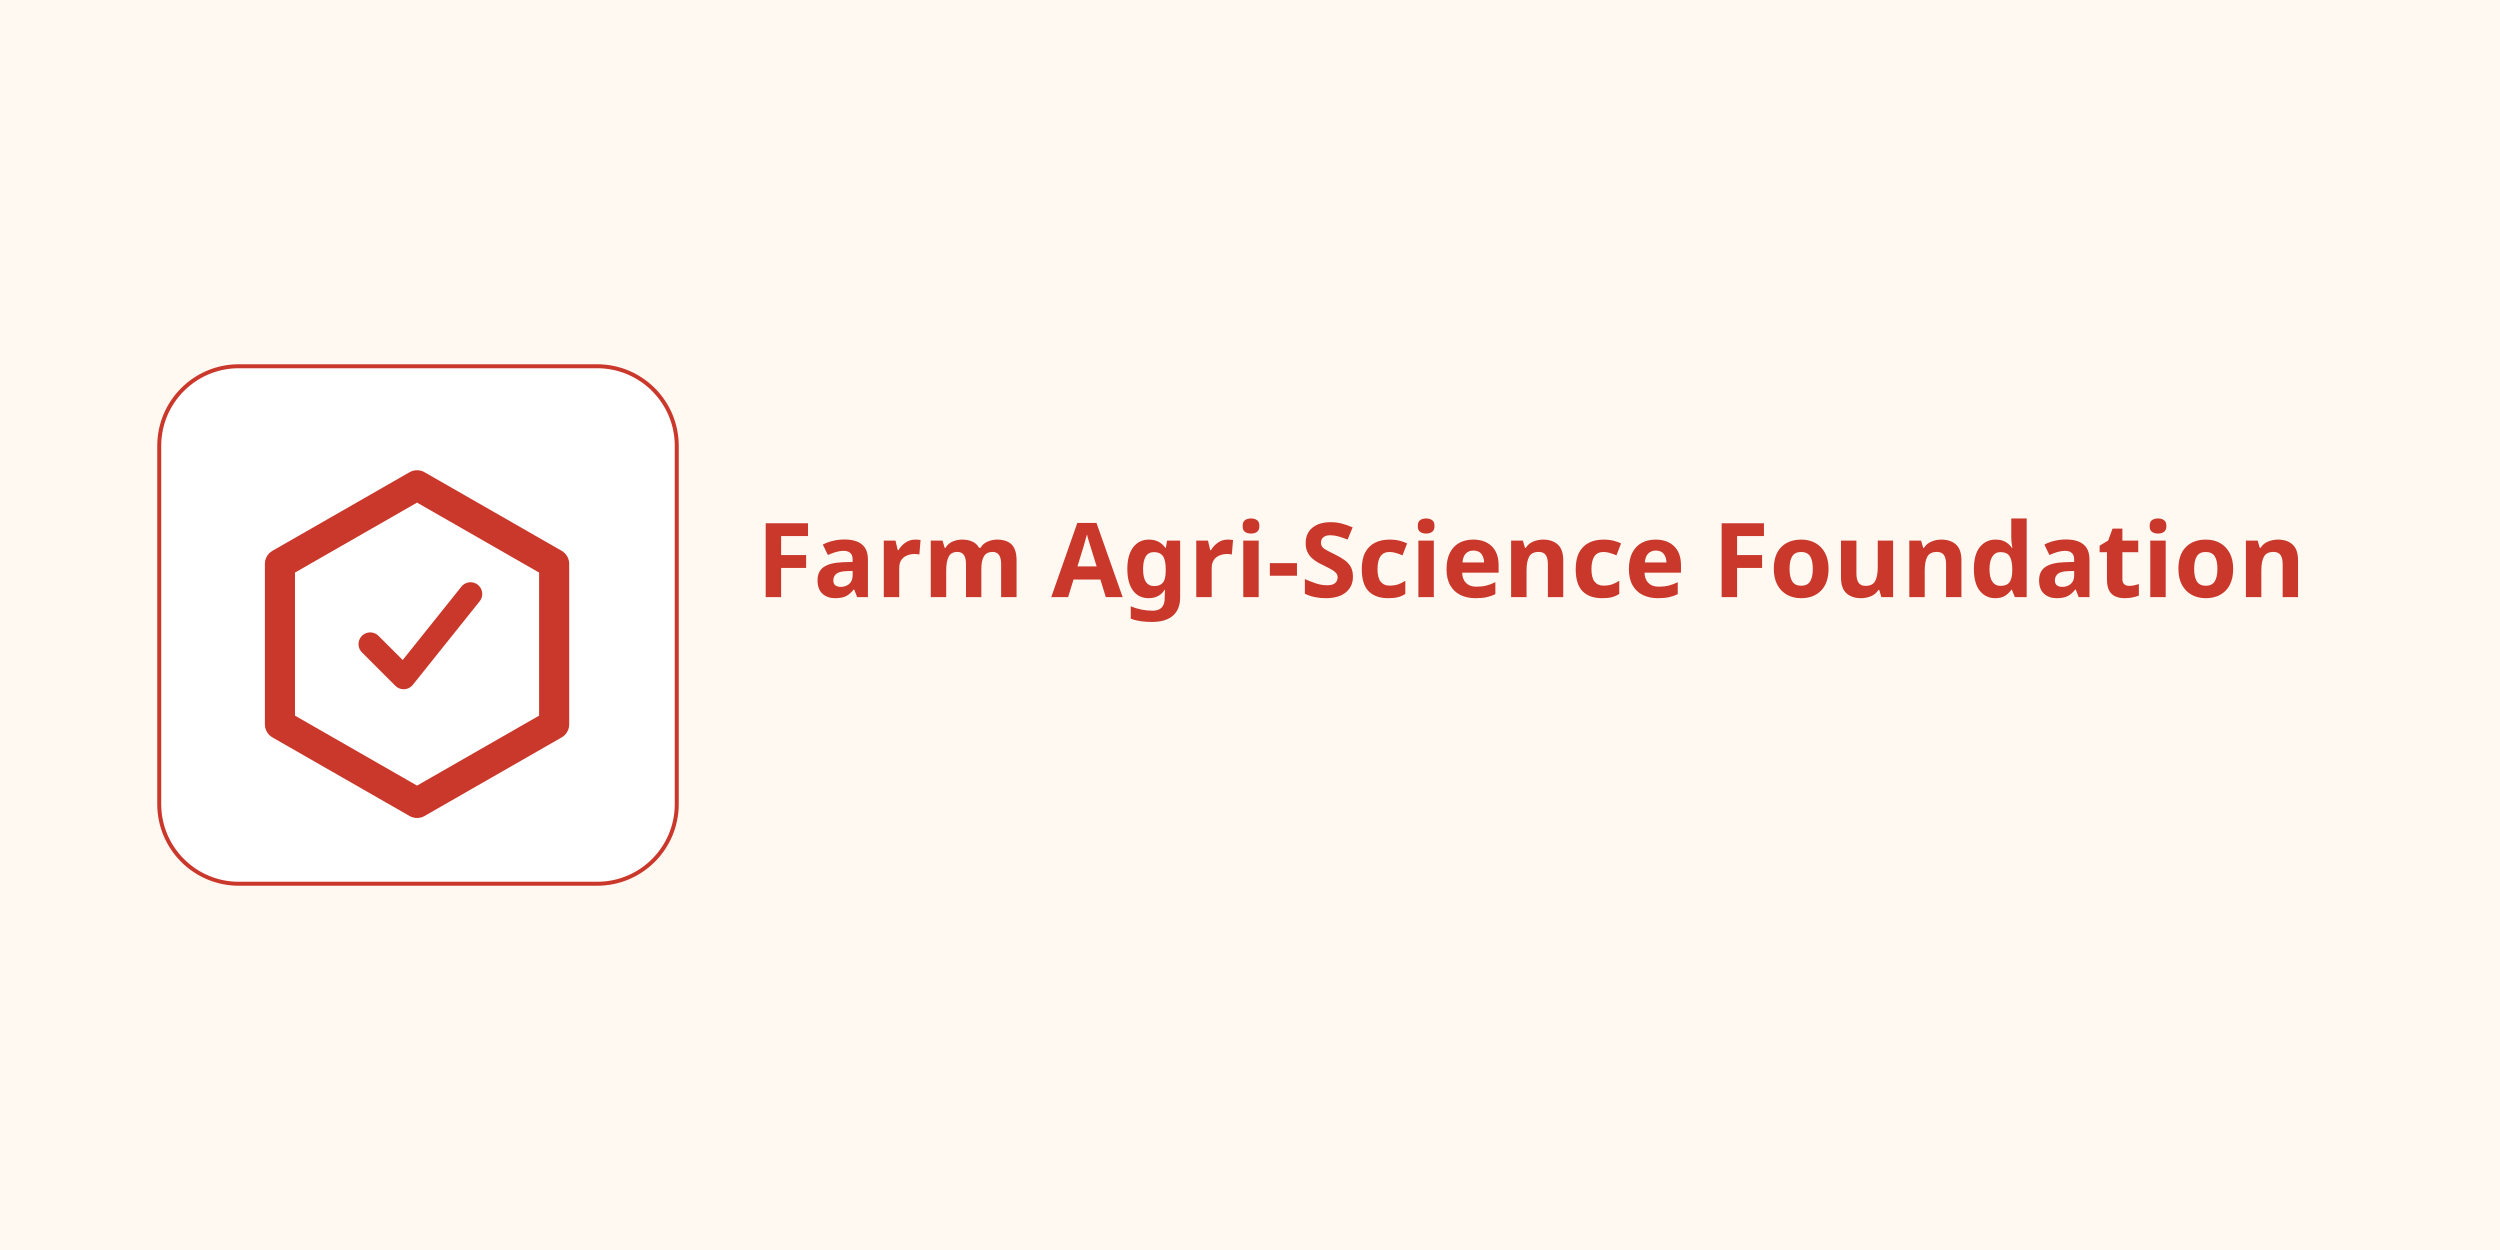
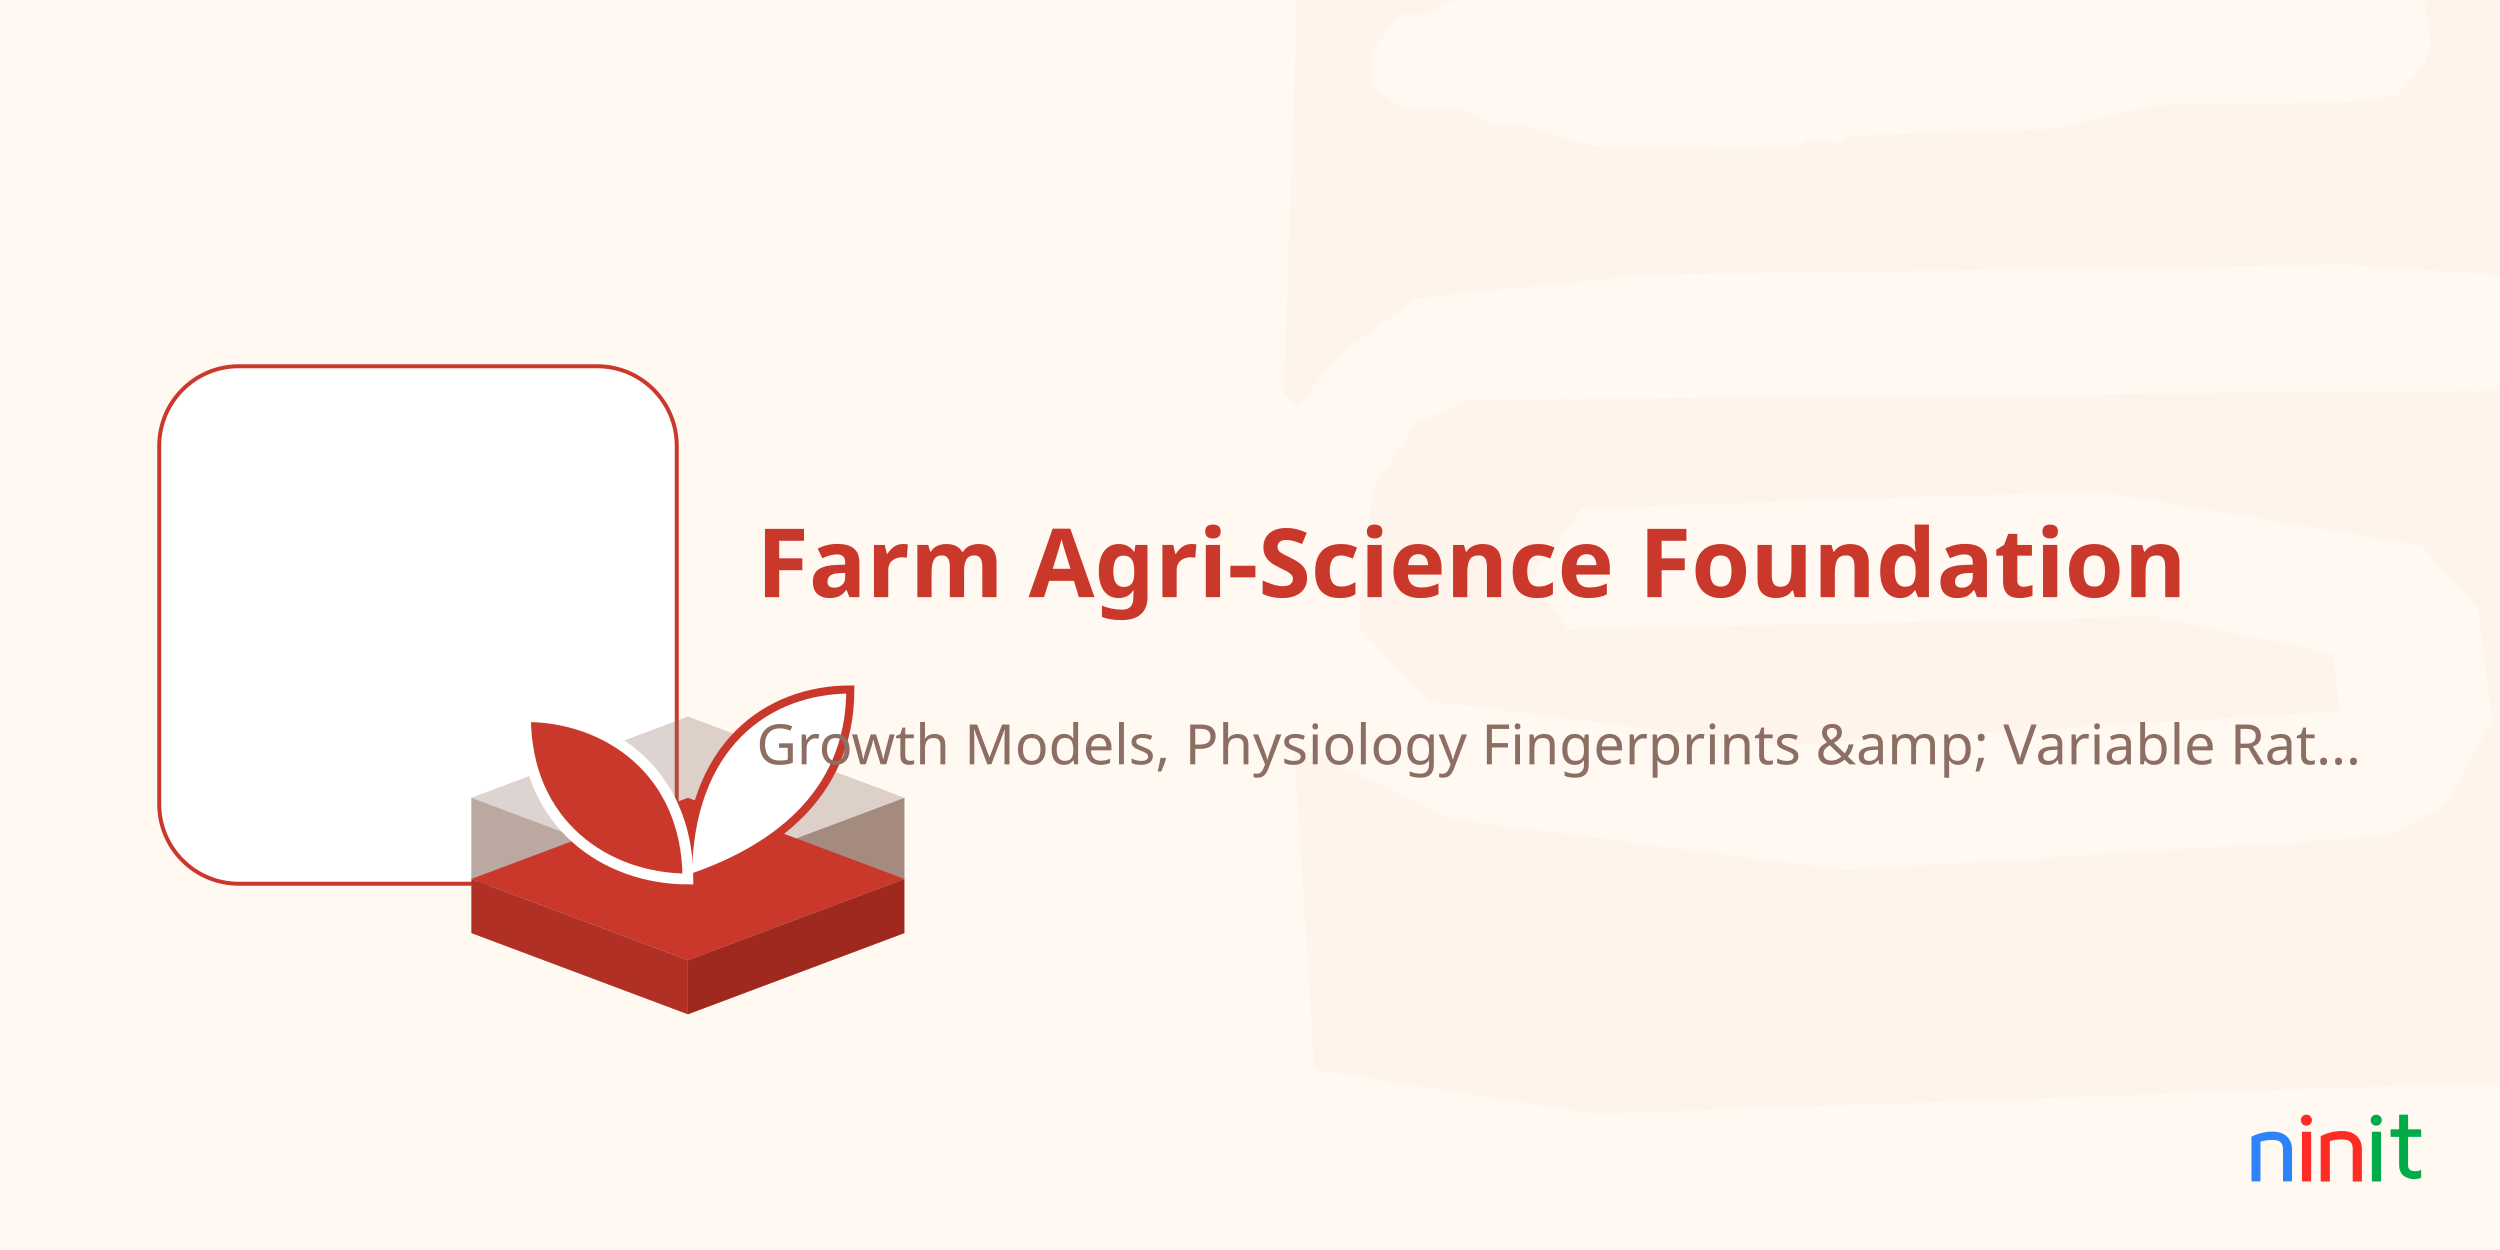
<svg xmlns="http://www.w3.org/2000/svg" width="628" height="314" viewBox="0 0 628 314">
  <rect width="628" height="314" fill="#FFF9F2" />
+   <g transform="translate(320, -50) scale(0.85)" opacity="0.03">
+     <path fill-rule="evenodd" fill="#C9382B" d="M 395,174 58,177 42,184 29,204 25,244 46,266 149,279 315,269 313,252 260,241 87,245 76,230 91,209 243,204 339,220 356,239 360,272 346,297 329,306 169,316 53,301 6,279 12,375 95,388 379,378 391,368 Z M 386,15 375,7 354,3 299,3 298,0 277,0 264,4 127,3 29,8 19,16 13,27 7,55 3,175 7,179 19,164 42,147 110,140 316,137 362,140 392,147 393,61 Z M 342,57 340,60 342,72 340,78 332,87 319,89 260,90 230,97 169,99 167,101 158,100 155,102 141,103 94,102 71,95 63,95 55,91 38,91 29,84 29,74 37,63 45,63 55,58 63,58 82,52 95,53 134,49 197,50 228,47 261,47 311,51 326,50 Z" />
+   </g>
  <rect x="40" y="92" width="130" height="130" rx="20" fill="white" stroke="#C9382B" stroke-width="1" />
-   <g transform="translate(51, 103) scale(0.42)">
-     <path d="M128,45 L210,92 L210,188 L128,235 L46,188 L46,92 Z" fill="none" stroke="#C9382B" stroke-width="18" stroke-linejoin="round" />
-     <path d="M100,140 L120,160 L160,110" stroke="#C9382B" stroke-width="14" fill="none" stroke-linecap="round" stroke-linejoin="round" />
+   <g transform="translate(64, 112) scale(0.85)">
+     <g transform="translate(48, 56) scale(1.6)">
+       <path d="M50,15 L90,30 L50,45 L10,30 Z" fill="#8D6E63" opacity="0.3" />
+       <path d="M50,45 L90,30 L90,45 L50,60 Z" fill="#8D6E63" opacity="0.8" />
+       <path d="M10,30 L50,45 L50,60 L10,45 Z" fill="#8D6E63" opacity="0.6" />
+       <path d="M50,30 L90,45 L50,60 L10,45 Z" fill="#C9382B" />
+       <path d="M50,60 L90,45 L90,55 L50,70 Z" fill="#a0291f" />
+       <path d="M10,45 L50,60 L50,70 L10,55 Z" fill="#b03025" />
+       <path d="M50,45 C50,20 65,10 80,10 C80,30 65,40 50,45 Z" fill="white" stroke="#C9382B" stroke-width="1.5" />
+       <path d="M50,45 C50,25 35,15 20,15 C20,35 35,45 50,45 Z" fill="#C9382B" stroke="white" stroke-width="2" />
+     </g>
  </g>
  <g transform="translate(190, 150)">
-     <text x="0" y="0" fill="#C9382B" font-family="'PingFang SC', 'Microsoft YaHei', 'SimHei', sans-serif" font-size="26" font-weight="bold">Farm Agri-Science Foundation</text>
+     <text x="0" y="0" fill="#C9382B" font-family="'PingFang SC', 'Microsoft YaHei', 'SimHei', 'Source Han Sans CN', sans-serif" font-size="24" font-weight="bold">Farm Agri-Science Foundation</text>
+     <text x="0" y="42" fill="#8D6E63" font-family="'PingFang SC', 'Microsoft YaHei', 'SimHei', 'Source Han Sans CN', sans-serif" font-size="14">Growth Models, Physiology Fingerprints &amp;amp; Variable Rat...</text>
+   </g>
+   <g transform="translate(540, 280) scale(0.1)">
+     <path d="M605.1,55.8 L605.1,36.8 L626.6,36.8 L626.6,0 L649.1,0 L649.1,36.8 L681.9,36.8 L681.9,55.8 L649.1,55.8 L649.1,127.5 C649.1,137.2 655.2,142 667.4,142 C667.4,142 667.5,142 667.6,142 C673.2,142 678,140.8 681.9,138.4 L681.9,158.6 C676.3,160.9 670.7,162 665.1,162 C664.9,162 664.7,162 664.5,162 C661.5,162 658.3,161.6 654.9,160.9 C651.6,160.2 647.5,158.8 642.8,156.6 C638.1,154.5 634.2,150.8 631.2,145.5 C628.1,140.3 626.6,133.7 626.6,125.9 L626.6,55.8 L605.1,55.8 Z" fill="#00AC47" />
+     <path d="M555.1,13.9 C555.1,6.2 561.3,0 569,0 L569.3,0 C576.9,0 583.1,6.2 583.1,13.9 C583.1,21.5 576.9,27.7 569.3,27.7 L569,27.7 C561.3,27.7 555.1,21.5 555.1,13.9 Z M558.1,167.8 L558.1,43 L581.1,43 L581.1,167.8 L558.1,167.8 Z" fill="#00AC47" />
+     <path d="M429.6,168 L429.6,53.9 C446.9,45.3 464.7,41 482.8,41 C498.5,41 510.8,45.1 519.8,53.3 C528.7,61.5 533.1,72.9 533.1,87.5 L533.1,168 L510,168 L510,85.9 C510,78.6 508.2,72.8 504.4,68.6 C500.7,64.4 493.2,62.2 481.8,62.2 C471.7,62.2 461.9,63.7 452.6,66.8 L452.6,168 L429.6,168 Z" fill="#FE2C25" />
+     <path d="M379.6,13.9 C379.6,6.2 385.8,0 393.5,0 L393.7,0 C401.4,0 407.6,6.2 407.6,13.9 C407.6,21.5 401.4,27.7 393.7,27.7 L393.5,27.7 C385.8,27.7 379.6,21.5 379.6,13.9 Z M382.6,167.8 L382.6,43 L405.6,43 L405.6,167.8 L382.6,167.8 Z" fill="#FE2C25" />
+     <path d="M255.7,167.6 L255.7,55.3 C272.8,46.8 290.2,42.6 308.1,42.6 C323.6,42.6 335.7,46.6 344.4,54.7 C353.2,62.8 357.6,74 357.6,88.4 L357.6,167.6 L334.9,167.6 L334.9,86.8 C334.9,79.6 333.1,73.9 329.4,69.7 C325.7,65.6 318.3,63.5 307.1,63.5 C297.1,63.5 287.5,65 278.3,67.9 L278.3,167.6 L255.7,167.6 Z" fill="#2C83FC" />
  </g>
</svg>
